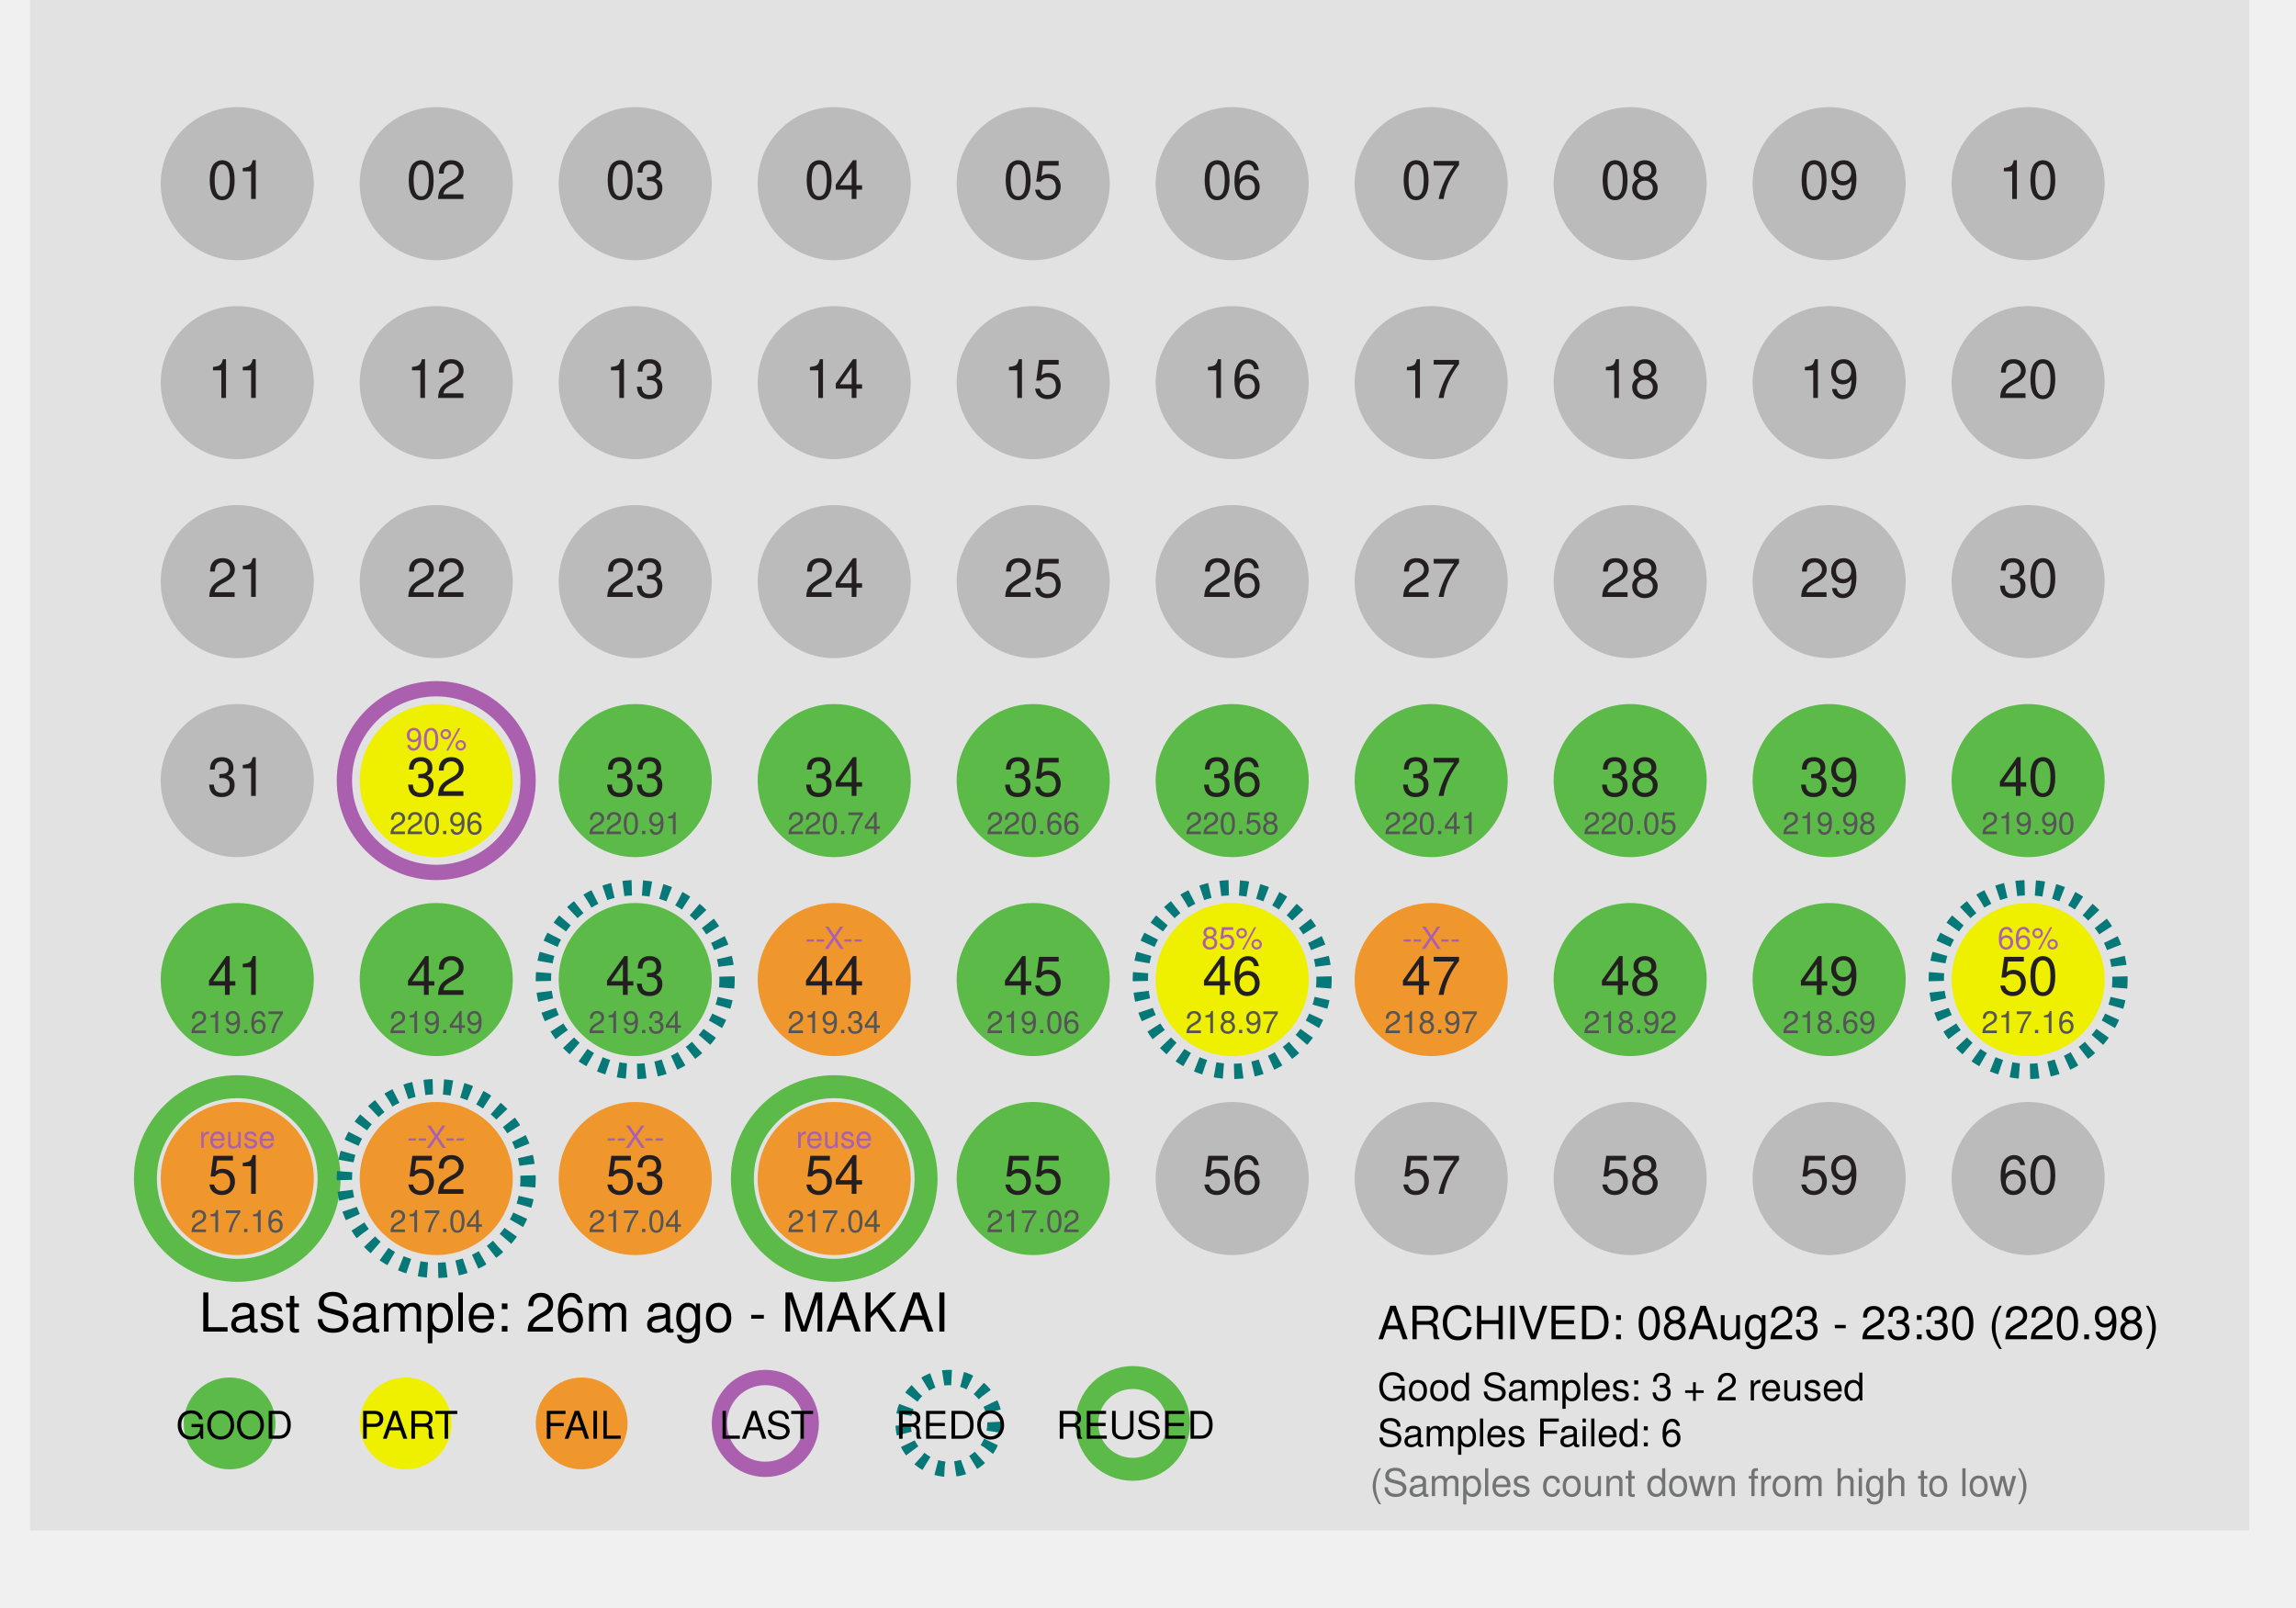
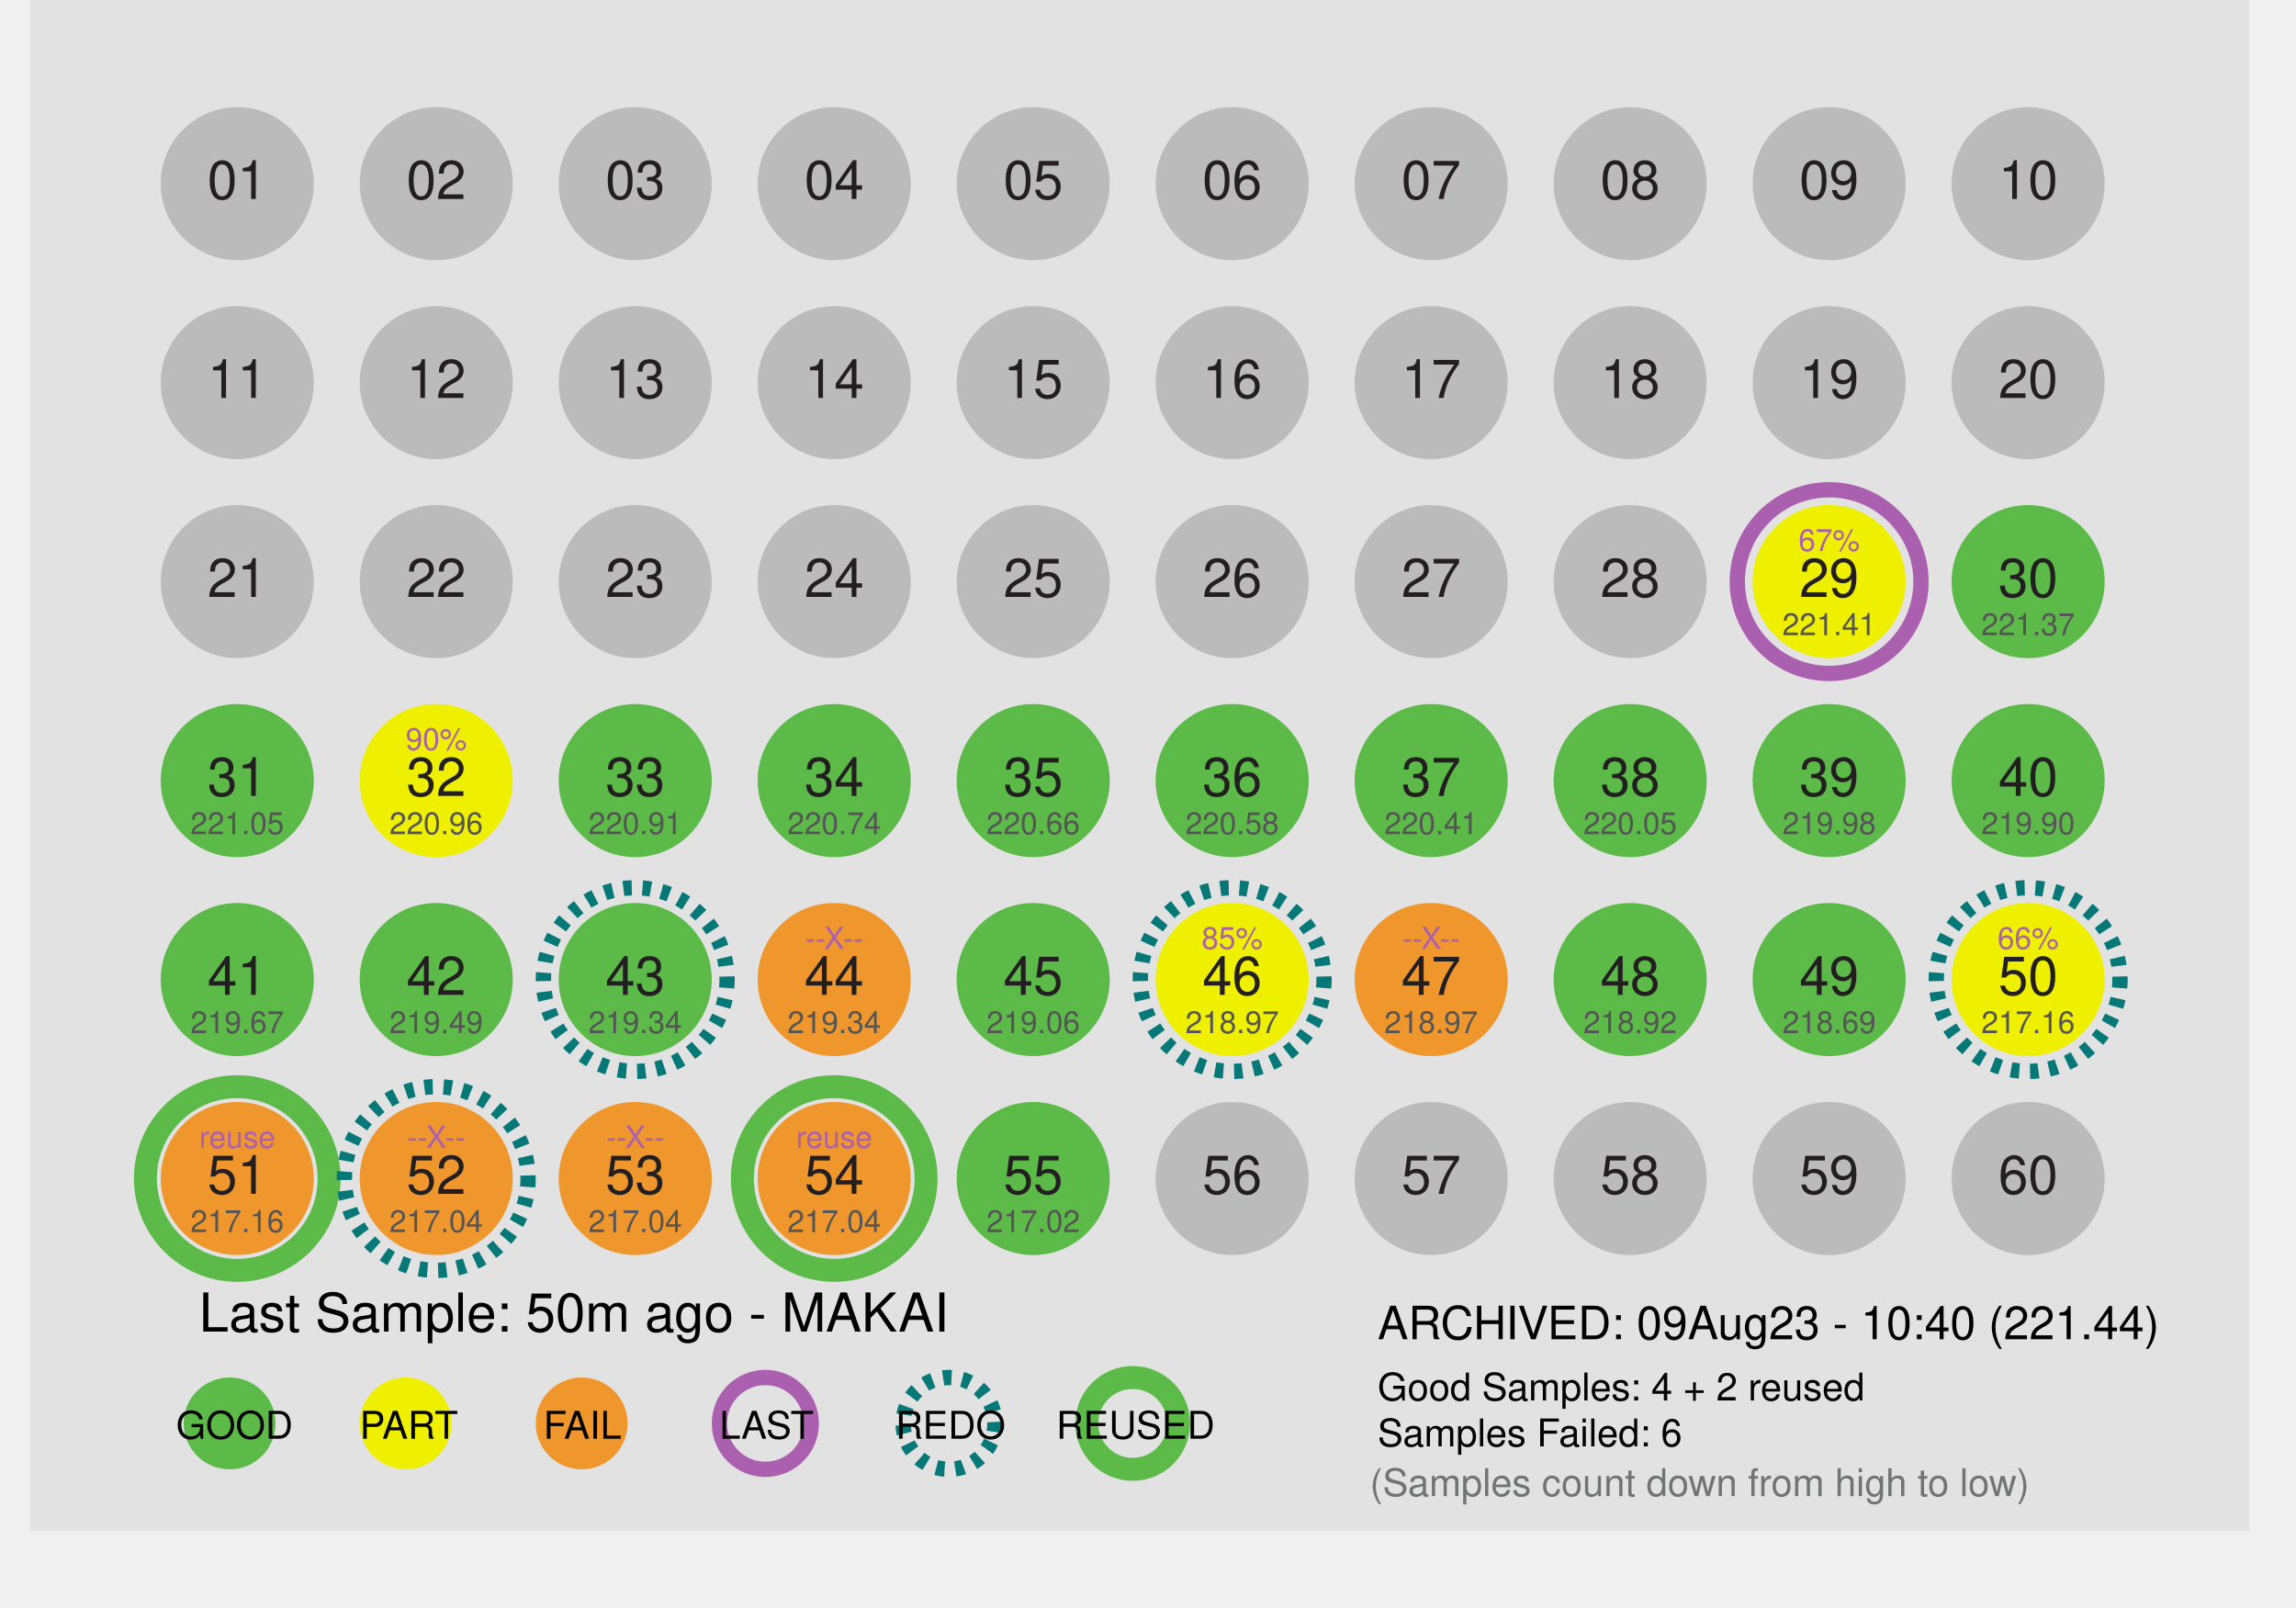
<svg xmlns="http://www.w3.org/2000/svg" id="Layer_1" data-name="Layer 1" x="0px" y="0px" viewBox="0 0 300 210" xml:space="preserve">
  <defs>
    <style>
 .st1 { fill: #dcddde; }
 .st2, .st3 { fill: #fff; }
 .st2 { stroke: #9b509f; }
 .st10, .st2, .st3 { stroke-miterlimit: 10; }
 .st10, .st2 { stroke-width: 2px; }
 .st3 { stroke: #231f20; }
 .st4 { fill: #ef972c; }
 .st5 { fill: #727373; }
 .st6 { fill: #5cba48; }
 .st7, .st8, .st9 { font-size: 7px; }
 .st7, .st8 { fill: #231f20; }
 .te5, .st7, .st9 { font-family: Helvetica; }
 .st8 { font-family: Helvetica-Bold, Helvetica; font-weight: 700; }
 .st9 { fill: #919396; }
 .st10 { fill: none; stroke: #fff; }

 .fill_gray { fill: #bbbbbb; }
 .fill_white { fill: #fff; }
 .stroke_purple { stroke: #ab60af; fill:none; stroke-width: 2px; }
 .stroke_black  { stroke: #000; fill:none; stroke-width: 2px; }
 .stroke_blue  { stroke: #067878; fill:none; stroke-width: 2px; stroke-dasharray:1.1 1.4;}
 .stroke_green  { stroke: #5cba48; fill:none; stroke-width: 3px;}
 .stroke_dash  { stroke-dasharray:1.1 1.4;}
 .stroke_2px { stroke-width: 2px; }
 .stroke_white { fill: none; stroke: #fff; }
 .stroke_none {stroke: none; fill:none};
 .stroke_darkGray { stroke: #231f20; fill: none; stroke-width: 2px;}
 .fill_orange { fill: #ef972c; }
 .fill_yellow { fill: #efef00; }
 .fill_lightgray { fill: #e2e2e2; }
 .thick_orange     { stroke-width:4px; fill:none; stroke: #ef972c; }
 .thick_yellow     { stroke-width:4px; fill:none; stroke: #f7ca0b; }
 .thick_gray       { stroke-width:4px; fill:none; stroke: #bbbbbb; }
 .thick_green      { stroke-width:4px; fill:none; stroke: #5cba48; }
 .fill_green { fill: #5cba48; }
 .font_size4 { font-size: 4px; }
 .font_size5 { font-size: 5px; }
 .font_size6 { font-size: 6px; }
 .font_size7 { font-size: 7px; }
 .font_size9 { font-size: 9px; }
 .fill_red {fill: #e24466; }
 .fill_purple {fill:#ab60af;}
 .fill_darkgray { fill: #555555; }
 .font_helv { font-family: Helvetica; }
 .font_helvBold { font-family: Helvetica-Bold, Helvetica; font-weight: 700; }
 .fill_lightergray { fill: #919396; }
    </style>
  </defs>
  <rect class="fill_lightgray" x="3.91" width="290" height="200" />
  <circle desc="c_big_01" class="stroke_none" cx="31" cy="24" r="12" />
  <circle desc="c_big_02" class="stroke_none" cx="57" cy="24" r="12" />
  <circle desc="c_big_03" class="stroke_none" cx="83" cy="24" r="12" />
  <circle desc="c_big_04" class="stroke_none" cx="109" cy="24" r="12" />
  <circle desc="c_big_05" class="stroke_none" cx="135" cy="24" r="12" />
  <circle desc="c_big_06" class="stroke_none" cx="161" cy="24" r="12" />
  <circle desc="c_big_07" class="stroke_none" cx="187" cy="24" r="12" />
  <circle desc="c_big_08" class="stroke_none" cx="213" cy="24" r="12" />
  <circle desc="c_big_09" class="stroke_none" cx="239" cy="24" r="12" />
  <circle desc="c_big_10" class="stroke_none" cx="265" cy="24" r="12" />
  <circle desc="c_big_11" class="stroke_none" cx="31" cy="50" r="12" />
  <circle desc="c_big_12" class="stroke_none" cx="57" cy="50" r="12" />
  <circle desc="c_big_13" class="stroke_none" cx="83" cy="50" r="12" />
  <circle desc="c_big_14" class="stroke_none" cx="109" cy="50" r="12" />
  <circle desc="c_big_15" class="stroke_none" cx="135" cy="50" r="12" />
  <circle desc="c_big_16" class="stroke_none" cx="161" cy="50" r="12" />
  <circle desc="c_big_17" class="stroke_none" cx="187" cy="50" r="12" />
  <circle desc="c_big_18" class="stroke_none" cx="213" cy="50" r="12" />
  <circle desc="c_big_19" class="stroke_none" cx="239" cy="50" r="12" />
  <circle desc="c_big_20" class="stroke_none" cx="265" cy="50" r="12" />
  <circle desc="c_big_21" class="stroke_none" cx="31" cy="76" r="12" />
  <circle desc="c_big_22" class="stroke_none" cx="57" cy="76" r="12" />
  <circle desc="c_big_23" class="stroke_none" cx="83" cy="76" r="12" />
  <circle desc="c_big_24" class="stroke_none" cx="109" cy="76" r="12" />
  <circle desc="c_big_25" class="stroke_none" cx="135" cy="76" r="12" />
  <circle desc="c_big_26" class="stroke_none" cx="161" cy="76" r="12" />
  <circle desc="c_big_27" class="stroke_none" cx="187" cy="76" r="12" />
  <circle desc="c_big_28" class="stroke_none" cx="213" cy="76" r="12" />
-   <circle desc="c_big_29" class="stroke_none" cx="239" cy="76" r="12" />
+   <circle desc="c_big_29" class="stroke_purple" cx="239" cy="76" r="12" />
  <circle desc="c_big_30" class="stroke_none" cx="265" cy="76" r="12" />
  <circle desc="c_big_31" class="stroke_none" cx="31" cy="102" r="12" />
-   <circle desc="c_big_32" class="stroke_purple" cx="57" cy="102" r="12" />
+   <circle desc="c_big_32" class="stroke_none" cx="57" cy="102" r="12" />
  <circle desc="c_big_33" class="stroke_none" cx="83" cy="102" r="12" />
  <circle desc="c_big_34" class="stroke_none" cx="109" cy="102" r="12" />
  <circle desc="c_big_35" class="stroke_none" cx="135" cy="102" r="12" />
  <circle desc="c_big_36" class="stroke_none" cx="161" cy="102" r="12" />
  <circle desc="c_big_37" class="stroke_none" cx="187" cy="102" r="12" />
  <circle desc="c_big_38" class="stroke_none" cx="213" cy="102" r="12" />
  <circle desc="c_big_39" class="stroke_none" cx="239" cy="102" r="12" />
  <circle desc="c_big_40" class="stroke_none" cx="265" cy="102" r="12" />
  <circle desc="c_big_41" class="stroke_none" cx="31" cy="128" r="12" />
  <circle desc="c_big_42" class="stroke_none" cx="57" cy="128" r="12" />
  <circle desc="c_big_43" class="stroke_blue" cx="83" cy="128" r="12" />
  <circle desc="c_big_44" class="stroke_none" cx="109" cy="128" r="12" />
  <circle desc="c_big_45" class="stroke_none" cx="135" cy="128" r="12" />
  <circle desc="c_big_46" class="stroke_blue" cx="161" cy="128" r="12" />
  <circle desc="c_big_47" class="stroke_none" cx="187" cy="128" r="12" />
  <circle desc="c_big_48" class="stroke_none" cx="213" cy="128" r="12" />
  <circle desc="c_big_49" class="stroke_none" cx="239" cy="128" r="12" />
  <circle desc="c_big_50" class="stroke_blue" cx="265" cy="128" r="12" />
  <circle desc="c_big_51" class="stroke_green" cx="31" cy="154" r="12" />
  <circle desc="c_big_52" class="stroke_blue" cx="57" cy="154" r="12" />
  <circle desc="c_big_53" class="stroke_none" cx="83" cy="154" r="12" />
  <circle desc="c_big_54" class="stroke_green" cx="109" cy="154" r="12" />
  <circle desc="c_big_55" class="stroke_none" cx="135" cy="154" r="12" />
  <circle desc="c_big_56" class="stroke_none" cx="161" cy="154" r="12" />
  <circle desc="c_big_57" class="stroke_none" cx="187" cy="154" r="12" />
  <circle desc="c_big_58" class="stroke_none" cx="213" cy="154" r="12" />
  <circle desc="c_big_59" class="stroke_none" cx="239" cy="154" r="12" />
  <circle desc="c_big_60" class="stroke_none" cx="265" cy="154" r="12" />
  <circle desc="c_small_01" class="fill_gray" cx="31" cy="24" r="10" />
  <circle desc="c_small_02" class="fill_gray" cx="57" cy="24" r="10" />
  <circle desc="c_small_03" class="fill_gray" cx="83" cy="24" r="10" />
  <circle desc="c_small_04" class="fill_gray" cx="109" cy="24" r="10" />
  <circle desc="c_small_05" class="fill_gray" cx="135" cy="24" r="10" />
  <circle desc="c_small_06" class="fill_gray" cx="161" cy="24" r="10" />
  <circle desc="c_small_07" class="fill_gray" cx="187" cy="24" r="10" />
  <circle desc="c_small_08" class="fill_gray" cx="213" cy="24" r="10" />
  <circle desc="c_small_09" class="fill_gray" cx="239" cy="24" r="10" />
  <circle desc="c_small_10" class="fill_gray" cx="265" cy="24" r="10" />
  <circle desc="c_small_11" class="fill_gray" cx="31" cy="50" r="10" />
  <circle desc="c_small_12" class="fill_gray" cx="57" cy="50" r="10" />
  <circle desc="c_small_13" class="fill_gray" cx="83" cy="50" r="10" />
  <circle desc="c_small_14" class="fill_gray" cx="109" cy="50" r="10" />
  <circle desc="c_small_15" class="fill_gray" cx="135" cy="50" r="10" />
  <circle desc="c_small_16" class="fill_gray" cx="161" cy="50" r="10" />
  <circle desc="c_small_17" class="fill_gray" cx="187" cy="50" r="10" />
  <circle desc="c_small_18" class="fill_gray" cx="213" cy="50" r="10" />
  <circle desc="c_small_19" class="fill_gray" cx="239" cy="50" r="10" />
  <circle desc="c_small_20" class="fill_gray" cx="265" cy="50" r="10" />
  <circle desc="c_small_21" class="fill_gray" cx="31" cy="76" r="10" />
  <circle desc="c_small_22" class="fill_gray" cx="57" cy="76" r="10" />
  <circle desc="c_small_23" class="fill_gray" cx="83" cy="76" r="10" />
  <circle desc="c_small_24" class="fill_gray" cx="109" cy="76" r="10" />
  <circle desc="c_small_25" class="fill_gray" cx="135" cy="76" r="10" />
  <circle desc="c_small_26" class="fill_gray" cx="161" cy="76" r="10" />
  <circle desc="c_small_27" class="fill_gray" cx="187" cy="76" r="10" />
  <circle desc="c_small_28" class="fill_gray" cx="213" cy="76" r="10" />
-   <circle desc="c_small_29" class="fill_gray" cx="239" cy="76" r="10" />
-   <circle desc="c_small_30" class="fill_gray" cx="265" cy="76" r="10" />
-   <circle desc="c_small_31" class="fill_gray" cx="31" cy="102" r="10" />
+   <circle desc="c_small_29" class="fill_yellow" cx="239" cy="76" r="10" />
+   <circle desc="c_small_30" class="fill_green" cx="265" cy="76" r="10" />
+   <circle desc="c_small_31" class="fill_green" cx="31" cy="102" r="10" />
  <circle desc="c_small_32" class="fill_yellow" cx="57" cy="102" r="10" />
  <circle desc="c_small_33" class="fill_green" cx="83" cy="102" r="10" />
  <circle desc="c_small_34" class="fill_green" cx="109" cy="102" r="10" />
  <circle desc="c_small_35" class="fill_green" cx="135" cy="102" r="10" />
  <circle desc="c_small_36" class="fill_green" cx="161" cy="102" r="10" />
  <circle desc="c_small_37" class="fill_green" cx="187" cy="102" r="10" />
  <circle desc="c_small_38" class="fill_green" cx="213" cy="102" r="10" />
  <circle desc="c_small_39" class="fill_green" cx="239" cy="102" r="10" />
  <circle desc="c_small_40" class="fill_green" cx="265" cy="102" r="10" />
  <circle desc="c_small_41" class="fill_green" cx="31" cy="128" r="10" />
  <circle desc="c_small_42" class="fill_green" cx="57" cy="128" r="10" />
  <circle desc="c_small_43" class="fill_green" cx="83" cy="128" r="10" />
  <circle desc="c_small_44" class="fill_orange" cx="109" cy="128" r="10" />
  <circle desc="c_small_45" class="fill_green" cx="135" cy="128" r="10" />
  <circle desc="c_small_46" class="fill_yellow" cx="161" cy="128" r="10" />
  <circle desc="c_small_47" class="fill_orange" cx="187" cy="128" r="10" />
  <circle desc="c_small_48" class="fill_green" cx="213" cy="128" r="10" />
  <circle desc="c_small_49" class="fill_green" cx="239" cy="128" r="10" />
  <circle desc="c_small_50" class="fill_yellow" cx="265" cy="128" r="10" />
  <circle desc="c_small_51" class="fill_orange" cx="31" cy="154" r="10" />
  <circle desc="c_small_52" class="fill_orange" cx="57" cy="154" r="10" />
  <circle desc="c_small_53" class="fill_orange" cx="83" cy="154" r="10" />
  <circle desc="c_small_54" class="fill_orange" cx="109" cy="154" r="10" />
  <circle desc="c_small_55" class="fill_green" cx="135" cy="154" r="10" />
  <circle desc="c_small_56" class="fill_gray" cx="161" cy="154" r="10" />
  <circle desc="c_small_57" class="fill_gray" cx="187" cy="154" r="10" />
  <circle desc="c_small_58" class="fill_gray" cx="213" cy="154" r="10" />
  <circle desc="c_small_59" class="fill_gray" cx="239" cy="154" r="10" />
  <circle desc="c_small_60" class="fill_gray" cx="265" cy="154" r="10" />
  <text desc="t_label_01" class="st7" text-anchor="middle" transform="translate(31 26)">01</text>
  <text desc="t_label_02" class="st7" text-anchor="middle" transform="translate(57 26)">02</text>
  <text desc="t_label_03" class="st7" text-anchor="middle" transform="translate(83 26)">03</text>
  <text desc="t_label_04" class="st7" text-anchor="middle" transform="translate(109 26)">04</text>
  <text desc="t_label_05" class="st7" text-anchor="middle" transform="translate(135 26)">05</text>
  <text desc="t_label_06" class="st7" text-anchor="middle" transform="translate(161 26)">06</text>
  <text desc="t_label_07" class="st7" text-anchor="middle" transform="translate(187 26)">07</text>
  <text desc="t_label_08" class="st7" text-anchor="middle" transform="translate(213 26)">08</text>
  <text desc="t_label_09" class="st7" text-anchor="middle" transform="translate(239 26)">09</text>
  <text desc="t_label_10" class="st7" text-anchor="middle" transform="translate(265 26)">10</text>
  <text desc="t_label_11" class="st7" text-anchor="middle" transform="translate(31 52)">11</text>
  <text desc="t_label_12" class="st7" text-anchor="middle" transform="translate(57 52)">12</text>
  <text desc="t_label_13" class="st7" text-anchor="middle" transform="translate(83 52)">13</text>
  <text desc="t_label_14" class="st7" text-anchor="middle" transform="translate(109 52)">14</text>
  <text desc="t_label_15" class="st7" text-anchor="middle" transform="translate(135 52)">15</text>
  <text desc="t_label_16" class="st7" text-anchor="middle" transform="translate(161 52)">16</text>
  <text desc="t_label_17" class="st7" text-anchor="middle" transform="translate(187 52)">17</text>
  <text desc="t_label_18" class="st7" text-anchor="middle" transform="translate(213 52)">18</text>
  <text desc="t_label_19" class="st7" text-anchor="middle" transform="translate(239 52)">19</text>
  <text desc="t_label_20" class="st7" text-anchor="middle" transform="translate(265 52)">20</text>
  <text desc="t_label_21" class="st7" text-anchor="middle" transform="translate(31 78)">21</text>
  <text desc="t_label_22" class="st7" text-anchor="middle" transform="translate(57 78)">22</text>
  <text desc="t_label_23" class="st7" text-anchor="middle" transform="translate(83 78)">23</text>
  <text desc="t_label_24" class="st7" text-anchor="middle" transform="translate(109 78)">24</text>
  <text desc="t_label_25" class="st7" text-anchor="middle" transform="translate(135 78)">25</text>
  <text desc="t_label_26" class="st7" text-anchor="middle" transform="translate(161 78)">26</text>
  <text desc="t_label_27" class="st7" text-anchor="middle" transform="translate(187 78)">27</text>
  <text desc="t_label_28" class="st7" text-anchor="middle" transform="translate(213 78)">28</text>
  <text desc="t_label_29" class="st7" text-anchor="middle" transform="translate(239 78)">29</text>
  <text desc="t_label_30" class="st7" text-anchor="middle" transform="translate(265 78)">30</text>
  <text desc="t_label_31" class="st7" text-anchor="middle" transform="translate(31 104)">31</text>
  <text desc="t_label_32" class="st7" text-anchor="middle" transform="translate(57 104)">32</text>
  <text desc="t_label_33" class="st7" text-anchor="middle" transform="translate(83 104)">33</text>
  <text desc="t_label_34" class="st7" text-anchor="middle" transform="translate(109 104)">34</text>
  <text desc="t_label_35" class="st7" text-anchor="middle" transform="translate(135 104)">35</text>
  <text desc="t_label_36" class="st7" text-anchor="middle" transform="translate(161 104)">36</text>
  <text desc="t_label_37" class="st7" text-anchor="middle" transform="translate(187 104)">37</text>
  <text desc="t_label_38" class="st7" text-anchor="middle" transform="translate(213 104)">38</text>
  <text desc="t_label_39" class="st7" text-anchor="middle" transform="translate(239 104)">39</text>
  <text desc="t_label_40" class="st7" text-anchor="middle" transform="translate(265 104)">40</text>
  <text desc="t_label_41" class="st7" text-anchor="middle" transform="translate(31 130)">41</text>
  <text desc="t_label_42" class="st7" text-anchor="middle" transform="translate(57 130)">42</text>
  <text desc="t_label_43" class="st7" text-anchor="middle" transform="translate(83 130)">43</text>
  <text desc="t_label_44" class="st7" text-anchor="middle" transform="translate(109 130)">44</text>
  <text desc="t_label_45" class="st7" text-anchor="middle" transform="translate(135 130)">45</text>
  <text desc="t_label_46" class="st7" text-anchor="middle" transform="translate(161 130)">46</text>
  <text desc="t_label_47" class="st7" text-anchor="middle" transform="translate(187 130)">47</text>
  <text desc="t_label_48" class="st7" text-anchor="middle" transform="translate(213 130)">48</text>
  <text desc="t_label_49" class="st7" text-anchor="middle" transform="translate(239 130)">49</text>
  <text desc="t_label_50" class="st7" text-anchor="middle" transform="translate(265 130)">50</text>
  <text desc="t_label_51" class="st7" text-anchor="middle" transform="translate(31 156)">51</text>
  <text desc="t_label_52" class="st7" text-anchor="middle" transform="translate(57 156)">52</text>
  <text desc="t_label_53" class="st7" text-anchor="middle" transform="translate(83 156)">53</text>
  <text desc="t_label_54" class="st7" text-anchor="middle" transform="translate(109 156)">54</text>
  <text desc="t_label_55" class="st7" text-anchor="middle" transform="translate(135 156)">55</text>
  <text desc="t_label_56" class="st7" text-anchor="middle" transform="translate(161 156)">56</text>
  <text desc="t_label_57" class="st7" text-anchor="middle" transform="translate(187 156)">57</text>
  <text desc="t_label_58" class="st7" text-anchor="middle" transform="translate(213 156)">58</text>
  <text desc="t_label_59" class="st7" text-anchor="middle" transform="translate(239 156)">59</text>
  <text desc="t_label_60" class="st7" text-anchor="middle" transform="translate(265 156)">60</text>
  <text desc="pct_label_01" text-anchor="middle" class="te5 font_size4 fill_purple" transform="translate(31 20)" />
  <text desc="pct_label_02" text-anchor="middle" class="te5 font_size4 fill_purple" transform="translate(57 20)" />
  <text desc="pct_label_03" text-anchor="middle" class="te5 font_size4 fill_purple" transform="translate(83 20)" />
  <text desc="pct_label_04" text-anchor="middle" class="te5 font_size4 fill_purple" transform="translate(109 20)" />
  <text desc="pct_label_05" text-anchor="middle" class="te5 font_size4 fill_purple" transform="translate(135 20)" />
  <text desc="pct_label_06" text-anchor="middle" class="te5 font_size4 fill_purple" transform="translate(161 20)" />
  <text desc="pct_label_07" text-anchor="middle" class="te5 font_size4 fill_purple" transform="translate(187 20)" />
  <text desc="pct_label_08" text-anchor="middle" class="te5 font_size4 fill_purple" transform="translate(213 20)" />
  <text desc="pct_label_09" text-anchor="middle" class="te5 font_size4 fill_purple" transform="translate(239 20)" />
  <text desc="pct_label_10" text-anchor="middle" class="te5 font_size4 fill_purple" transform="translate(265 20)" />
  <text desc="pct_label_11" text-anchor="middle" class="te5 font_size4 fill_purple" transform="translate(31 46)" />
  <text desc="pct_label_12" text-anchor="middle" class="te5 font_size4 fill_purple" transform="translate(57 46)" />
  <text desc="pct_label_13" text-anchor="middle" class="te5 font_size4 fill_purple" transform="translate(83 46)" />
  <text desc="pct_label_14" text-anchor="middle" class="te5 font_size4 fill_purple" transform="translate(109 46)" />
  <text desc="pct_label_15" text-anchor="middle" class="te5 font_size4 fill_purple" transform="translate(135 46)" />
  <text desc="pct_label_16" text-anchor="middle" class="te5 font_size4 fill_purple" transform="translate(161 46)" />
  <text desc="pct_label_17" text-anchor="middle" class="te5 font_size4 fill_purple" transform="translate(187 46)" />
  <text desc="pct_label_18" text-anchor="middle" class="te5 font_size4 fill_purple" transform="translate(213 46)" />
  <text desc="pct_label_19" text-anchor="middle" class="te5 font_size4 fill_purple" transform="translate(239 46)" />
  <text desc="pct_label_20" text-anchor="middle" class="te5 font_size4 fill_purple" transform="translate(265 46)" />
  <text desc="pct_label_21" text-anchor="middle" class="te5 font_size4 fill_purple" transform="translate(31 72)" />
  <text desc="pct_label_22" text-anchor="middle" class="te5 font_size4 fill_purple" transform="translate(57 72)" />
  <text desc="pct_label_23" text-anchor="middle" class="te5 font_size4 fill_purple" transform="translate(83 72)" />
  <text desc="pct_label_24" text-anchor="middle" class="te5 font_size4 fill_purple" transform="translate(109 72)" />
  <text desc="pct_label_25" text-anchor="middle" class="te5 font_size4 fill_purple" transform="translate(135 72)" />
  <text desc="pct_label_26" text-anchor="middle" class="te5 font_size4 fill_purple" transform="translate(161 72)" />
  <text desc="pct_label_27" text-anchor="middle" class="te5 font_size4 fill_purple" transform="translate(187 72)" />
  <text desc="pct_label_28" text-anchor="middle" class="te5 font_size4 fill_purple" transform="translate(213 72)" />
-   <text desc="pct_label_29" text-anchor="middle" class="te5 font_size4 fill_purple" transform="translate(239 72)" />
+   <text desc="pct_label_29" text-anchor="middle" class="te5 font_size4 fill_purple" transform="translate(239 72)">67%</text>
  <text desc="pct_label_30" text-anchor="middle" class="te5 font_size4 fill_purple" transform="translate(265 72)" />
  <text desc="pct_label_31" text-anchor="middle" class="te5 font_size4 fill_purple" transform="translate(31 98)" />
  <text desc="pct_label_32" text-anchor="middle" class="te5 font_size4 fill_purple" transform="translate(57 98)">90%</text>
  <text desc="pct_label_33" text-anchor="middle" class="te5 font_size4 fill_purple" transform="translate(83 98)" />
  <text desc="pct_label_34" text-anchor="middle" class="te5 font_size4 fill_purple" transform="translate(109 98)" />
  <text desc="pct_label_35" text-anchor="middle" class="te5 font_size4 fill_purple" transform="translate(135 98)" />
  <text desc="pct_label_36" text-anchor="middle" class="te5 font_size4 fill_purple" transform="translate(161 98)" />
  <text desc="pct_label_37" text-anchor="middle" class="te5 font_size4 fill_purple" transform="translate(187 98)" />
  <text desc="pct_label_38" text-anchor="middle" class="te5 font_size4 fill_purple" transform="translate(213 98)" />
  <text desc="pct_label_39" text-anchor="middle" class="te5 font_size4 fill_purple" transform="translate(239 98)" />
  <text desc="pct_label_40" text-anchor="middle" class="te5 font_size4 fill_purple" transform="translate(265 98)" />
  <text desc="pct_label_41" text-anchor="middle" class="te5 font_size4 fill_purple" transform="translate(31 124)" />
  <text desc="pct_label_42" text-anchor="middle" class="te5 font_size4 fill_purple" transform="translate(57 124)" />
  <text desc="pct_label_43" text-anchor="middle" class="te5 font_size4 fill_purple" transform="translate(83 124)" />
  <text desc="pct_label_44" text-anchor="middle" class="te5 font_size4 fill_purple" transform="translate(109 124)">--X--</text>
  <text desc="pct_label_45" text-anchor="middle" class="te5 font_size4 fill_purple" transform="translate(135 124)" />
  <text desc="pct_label_46" text-anchor="middle" class="te5 font_size4 fill_purple" transform="translate(161 124)">85%</text>
  <text desc="pct_label_47" text-anchor="middle" class="te5 font_size4 fill_purple" transform="translate(187 124)">--X--</text>
  <text desc="pct_label_48" text-anchor="middle" class="te5 font_size4 fill_purple" transform="translate(213 124)" />
  <text desc="pct_label_49" text-anchor="middle" class="te5 font_size4 fill_purple" transform="translate(239 124)" />
  <text desc="pct_label_50" text-anchor="middle" class="te5 font_size4 fill_purple" transform="translate(265 124)">66%</text>
  <text desc="pct_label_51" text-anchor="middle" class="te5 font_size4 fill_purple" transform="translate(31 150)">reuse</text>
  <text desc="pct_label_52" text-anchor="middle" class="te5 font_size4 fill_purple" transform="translate(57 150)">--X--</text>
  <text desc="pct_label_53" text-anchor="middle" class="te5 font_size4 fill_purple" transform="translate(83 150)">--X--</text>
  <text desc="pct_label_54" text-anchor="middle" class="te5 font_size4 fill_purple" transform="translate(109 150)">reuse</text>
  <text desc="pct_label_55" text-anchor="middle" class="te5 font_size4 fill_purple" transform="translate(135 150)" />
  <text desc="pct_label_56" text-anchor="middle" class="te5 font_size4 fill_purple" transform="translate(161 150)" />
  <text desc="pct_label_57" text-anchor="middle" class="te5 font_size4 fill_purple" transform="translate(187 150)" />
  <text desc="pct_label_58" text-anchor="middle" class="te5 font_size4 fill_purple" transform="translate(213 150)" />
  <text desc="pct_label_59" text-anchor="middle" class="te5 font_size4 fill_purple" transform="translate(239 150)" />
  <text desc="pct_label_60" text-anchor="middle" class="te5 font_size4 fill_purple" transform="translate(265 150)" />
  <text desc="time_label_01" text-anchor="middle" class="te5 font_size4 fill_darkgray" transform="translate(31 31)" />
  <text desc="time_label_02" text-anchor="middle" class="te5 font_size4 fill_darkgray" transform="translate(57 31)" />
  <text desc="time_label_03" text-anchor="middle" class="te5 font_size4 fill_darkgray" transform="translate(83 31)" />
  <text desc="time_label_04" text-anchor="middle" class="te5 font_size4 fill_darkgray" transform="translate(109 31)" />
  <text desc="time_label_05" text-anchor="middle" class="te5 font_size4 fill_darkgray" transform="translate(135 31)" />
  <text desc="time_label_06" text-anchor="middle" class="te5 font_size4 fill_darkgray" transform="translate(161 31)" />
  <text desc="time_label_07" text-anchor="middle" class="te5 font_size4 fill_darkgray" transform="translate(187 31)" />
  <text desc="time_label_08" text-anchor="middle" class="te5 font_size4 fill_darkgray" transform="translate(213 31)" />
  <text desc="time_label_09" text-anchor="middle" class="te5 font_size4 fill_darkgray" transform="translate(239 31)" />
  <text desc="time_label_10" text-anchor="middle" class="te5 font_size4 fill_darkgray" transform="translate(265 31)" />
  <text desc="time_label_11" text-anchor="middle" class="te5 font_size4 fill_darkgray" transform="translate(31 57)" />
  <text desc="time_label_12" text-anchor="middle" class="te5 font_size4 fill_darkgray" transform="translate(57 57)" />
  <text desc="time_label_13" text-anchor="middle" class="te5 font_size4 fill_darkgray" transform="translate(83 57)" />
  <text desc="time_label_14" text-anchor="middle" class="te5 font_size4 fill_darkgray" transform="translate(109 57)" />
  <text desc="time_label_15" text-anchor="middle" class="te5 font_size4 fill_darkgray" transform="translate(135 57)" />
  <text desc="time_label_16" text-anchor="middle" class="te5 font_size4 fill_darkgray" transform="translate(161 57)" />
  <text desc="time_label_17" text-anchor="middle" class="te5 font_size4 fill_darkgray" transform="translate(187 57)" />
  <text desc="time_label_18" text-anchor="middle" class="te5 font_size4 fill_darkgray" transform="translate(213 57)" />
  <text desc="time_label_19" text-anchor="middle" class="te5 font_size4 fill_darkgray" transform="translate(239 57)" />
  <text desc="time_label_20" text-anchor="middle" class="te5 font_size4 fill_darkgray" transform="translate(265 57)" />
  <text desc="time_label_21" text-anchor="middle" class="te5 font_size4 fill_darkgray" transform="translate(31 83)" />
  <text desc="time_label_22" text-anchor="middle" class="te5 font_size4 fill_darkgray" transform="translate(57 83)" />
  <text desc="time_label_23" text-anchor="middle" class="te5 font_size4 fill_darkgray" transform="translate(83 83)" />
  <text desc="time_label_24" text-anchor="middle" class="te5 font_size4 fill_darkgray" transform="translate(109 83)" />
  <text desc="time_label_25" text-anchor="middle" class="te5 font_size4 fill_darkgray" transform="translate(135 83)" />
  <text desc="time_label_26" text-anchor="middle" class="te5 font_size4 fill_darkgray" transform="translate(161 83)" />
  <text desc="time_label_27" text-anchor="middle" class="te5 font_size4 fill_darkgray" transform="translate(187 83)" />
  <text desc="time_label_28" text-anchor="middle" class="te5 font_size4 fill_darkgray" transform="translate(213 83)" />
-   <text desc="time_label_29" text-anchor="middle" class="te5 font_size4 fill_darkgray" transform="translate(239 83)" />
-   <text desc="time_label_30" text-anchor="middle" class="te5 font_size4 fill_darkgray" transform="translate(265 83)" />
-   <text desc="time_label_31" text-anchor="middle" class="te5 font_size4 fill_darkgray" transform="translate(31 109)" />
+   <text desc="time_label_29" text-anchor="middle" class="te5 font_size4 fill_darkgray" transform="translate(239 83)">221.41</text>
+   <text desc="time_label_30" text-anchor="middle" class="te5 font_size4 fill_darkgray" transform="translate(265 83)">221.37</text>
+   <text desc="time_label_31" text-anchor="middle" class="te5 font_size4 fill_darkgray" transform="translate(31 109)">221.05</text>
  <text desc="time_label_32" text-anchor="middle" class="te5 font_size4 fill_darkgray" transform="translate(57 109)">220.96</text>
  <text desc="time_label_33" text-anchor="middle" class="te5 font_size4 fill_darkgray" transform="translate(83 109)">220.91</text>
  <text desc="time_label_34" text-anchor="middle" class="te5 font_size4 fill_darkgray" transform="translate(109 109)">220.74</text>
  <text desc="time_label_35" text-anchor="middle" class="te5 font_size4 fill_darkgray" transform="translate(135 109)">220.66</text>
  <text desc="time_label_36" text-anchor="middle" class="te5 font_size4 fill_darkgray" transform="translate(161 109)">220.58</text>
  <text desc="time_label_37" text-anchor="middle" class="te5 font_size4 fill_darkgray" transform="translate(187 109)">220.41</text>
  <text desc="time_label_38" text-anchor="middle" class="te5 font_size4 fill_darkgray" transform="translate(213 109)">220.05</text>
  <text desc="time_label_39" text-anchor="middle" class="te5 font_size4 fill_darkgray" transform="translate(239 109)">219.98</text>
  <text desc="time_label_40" text-anchor="middle" class="te5 font_size4 fill_darkgray" transform="translate(265 109)">219.90</text>
  <text desc="time_label_41" text-anchor="middle" class="te5 font_size4 fill_darkgray" transform="translate(31 135)">219.67</text>
  <text desc="time_label_42" text-anchor="middle" class="te5 font_size4 fill_darkgray" transform="translate(57 135)">219.49</text>
  <text desc="time_label_43" text-anchor="middle" class="te5 font_size4 fill_darkgray" transform="translate(83 135)">219.34</text>
  <text desc="time_label_44" text-anchor="middle" class="te5 font_size4 fill_darkgray" transform="translate(109 135)">219.34</text>
  <text desc="time_label_45" text-anchor="middle" class="te5 font_size4 fill_darkgray" transform="translate(135 135)">219.06</text>
  <text desc="time_label_46" text-anchor="middle" class="te5 font_size4 fill_darkgray" transform="translate(161 135)">218.97</text>
  <text desc="time_label_47" text-anchor="middle" class="te5 font_size4 fill_darkgray" transform="translate(187 135)">218.97</text>
  <text desc="time_label_48" text-anchor="middle" class="te5 font_size4 fill_darkgray" transform="translate(213 135)">218.92</text>
  <text desc="time_label_49" text-anchor="middle" class="te5 font_size4 fill_darkgray" transform="translate(239 135)">218.69</text>
  <text desc="time_label_50" text-anchor="middle" class="te5 font_size4 fill_darkgray" transform="translate(265 135)">217.16</text>
  <text desc="time_label_51" text-anchor="middle" class="te5 font_size4 fill_darkgray" transform="translate(31 161)">217.16</text>
  <text desc="time_label_52" text-anchor="middle" class="te5 font_size4 fill_darkgray" transform="translate(57 161)">217.04</text>
  <text desc="time_label_53" text-anchor="middle" class="te5 font_size4 fill_darkgray" transform="translate(83 161)">217.04</text>
  <text desc="time_label_54" text-anchor="middle" class="te5 font_size4 fill_darkgray" transform="translate(109 161)">217.04</text>
  <text desc="time_label_55" text-anchor="middle" class="te5 font_size4 fill_darkgray" transform="translate(135 161)">217.02</text>
  <text desc="time_label_56" text-anchor="middle" class="te5 font_size4 fill_darkgray" transform="translate(161 161)" />
  <text desc="time_label_57" text-anchor="middle" class="te5 font_size4 fill_darkgray" transform="translate(187 161)" />
  <text desc="time_label_58" text-anchor="middle" class="te5 font_size4 fill_darkgray" transform="translate(213 161)" />
  <text desc="time_label_59" text-anchor="middle" class="te5 font_size4 fill_darkgray" transform="translate(239 161)" />
  <text desc="time_label_60" text-anchor="middle" class="te5 font_size4 fill_darkgray" transform="translate(265 161)" />
-   <text class="font_helv font_size7" transform="translate(26 174)">Last Sample: 26m ago - MAKAI</text>
-   <text class="font_helv font_size6" transform="translate(180 175)">ARCHIVED: 08Aug23 - 23:30 (220.98)</text>
-   <text class="te5 font_size5" transform="translate(180 183)">Good Samples: 3 + 2 reused</text>
+   <text class="font_helv font_size7" transform="translate(26 174)">Last Sample: 50m ago - MAKAI</text>
+   <text class="font_helv font_size6" transform="translate(180 175)">ARCHIVED: 09Aug23 - 10:40 (221.44)</text>
+   <text class="te5 font_size5" transform="translate(180 183)">Good Samples: 4 + 2 reused</text>
  <text class="te5 font_size5" transform="translate(180 189)">Samples Failed: 6</text>
  <text class="te5 st5 font_size5" transform="translate(179 195.5)">(Samples count down from high to low)</text>
  <circle class="fill_green" cx="30" cy="186" r="6" />
  <text class="te5 font_size5" transform="translate(23.0 188)">GOOD</text>
  <circle class="fill_yellow" cx="53" cy="186" r="6" />
  <text class="te5 font_size5" transform="translate(47.0 188)">PART</text>
  <circle class="fill_orange" cx="76" cy="186" r="6" />
  <text class="te5 font_size5" transform="translate(71.0 188)">FAIL</text>
  <circle class="stroke_purple" cx="100" cy="186" r="6" />
  <text class="te5 font_size5" transform="translate(94.0 188)">LAST</text>
  <circle class="stroke_blue stroke_dash" cx="124" cy="186" r="6" />
  <text class="te5 font_size5" transform="translate(117.0 188)">REDO</text>
  <circle class="stroke_green" cx="148" cy="186" r="6" />
  <text class="te5 font_size5" transform="translate(138.0 188)">REUSED</text>
</svg>
